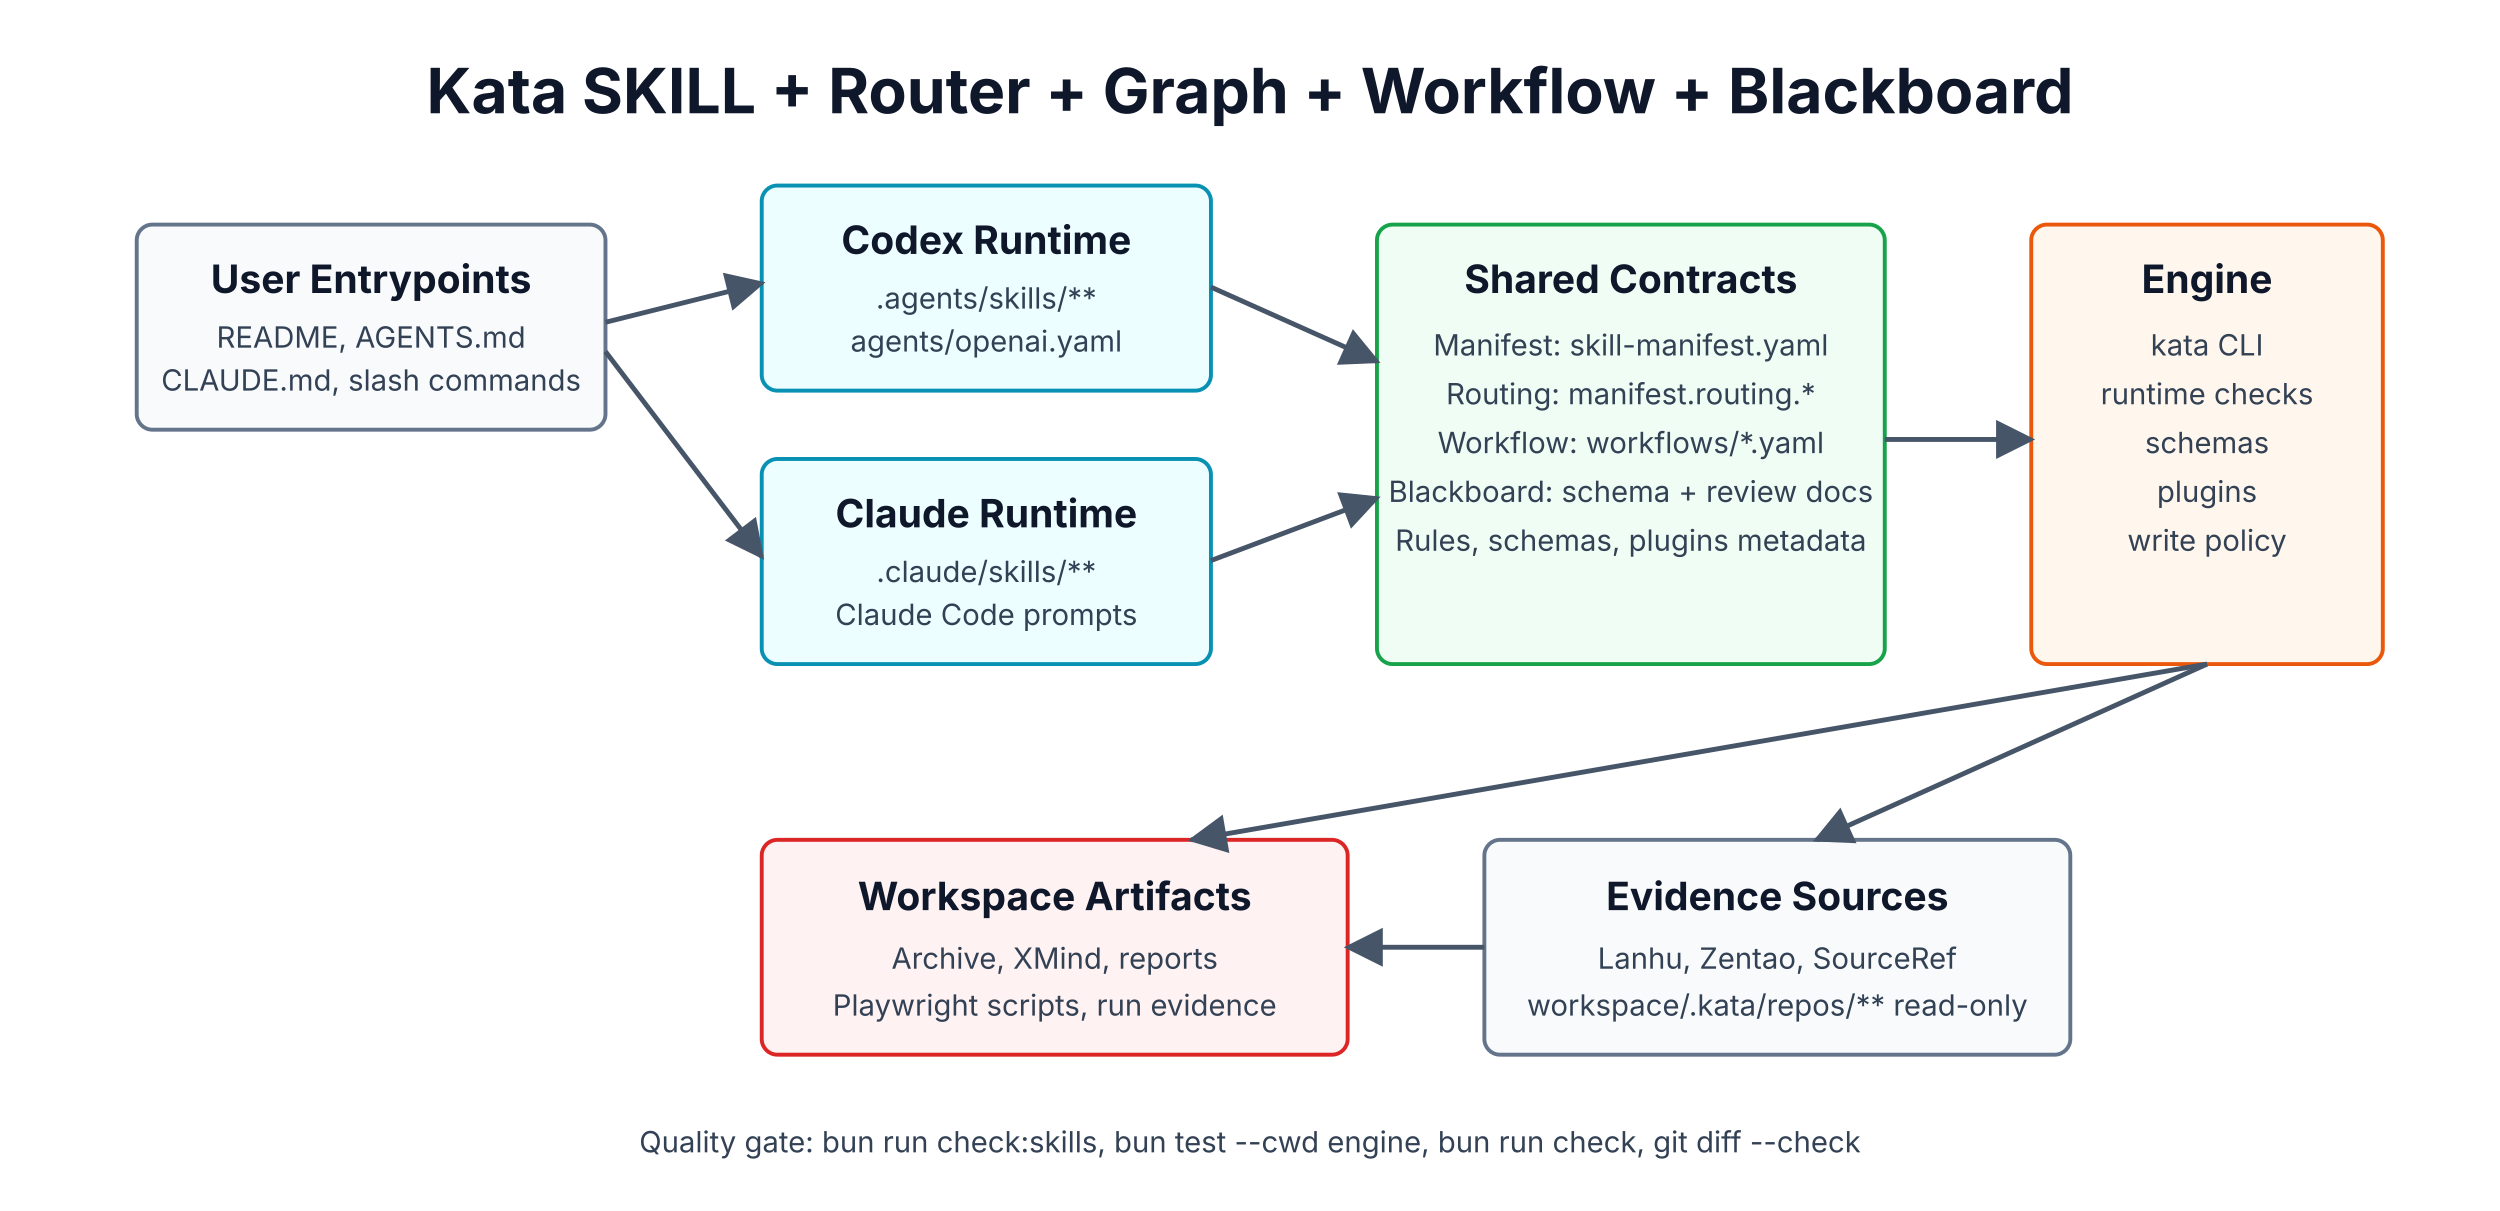
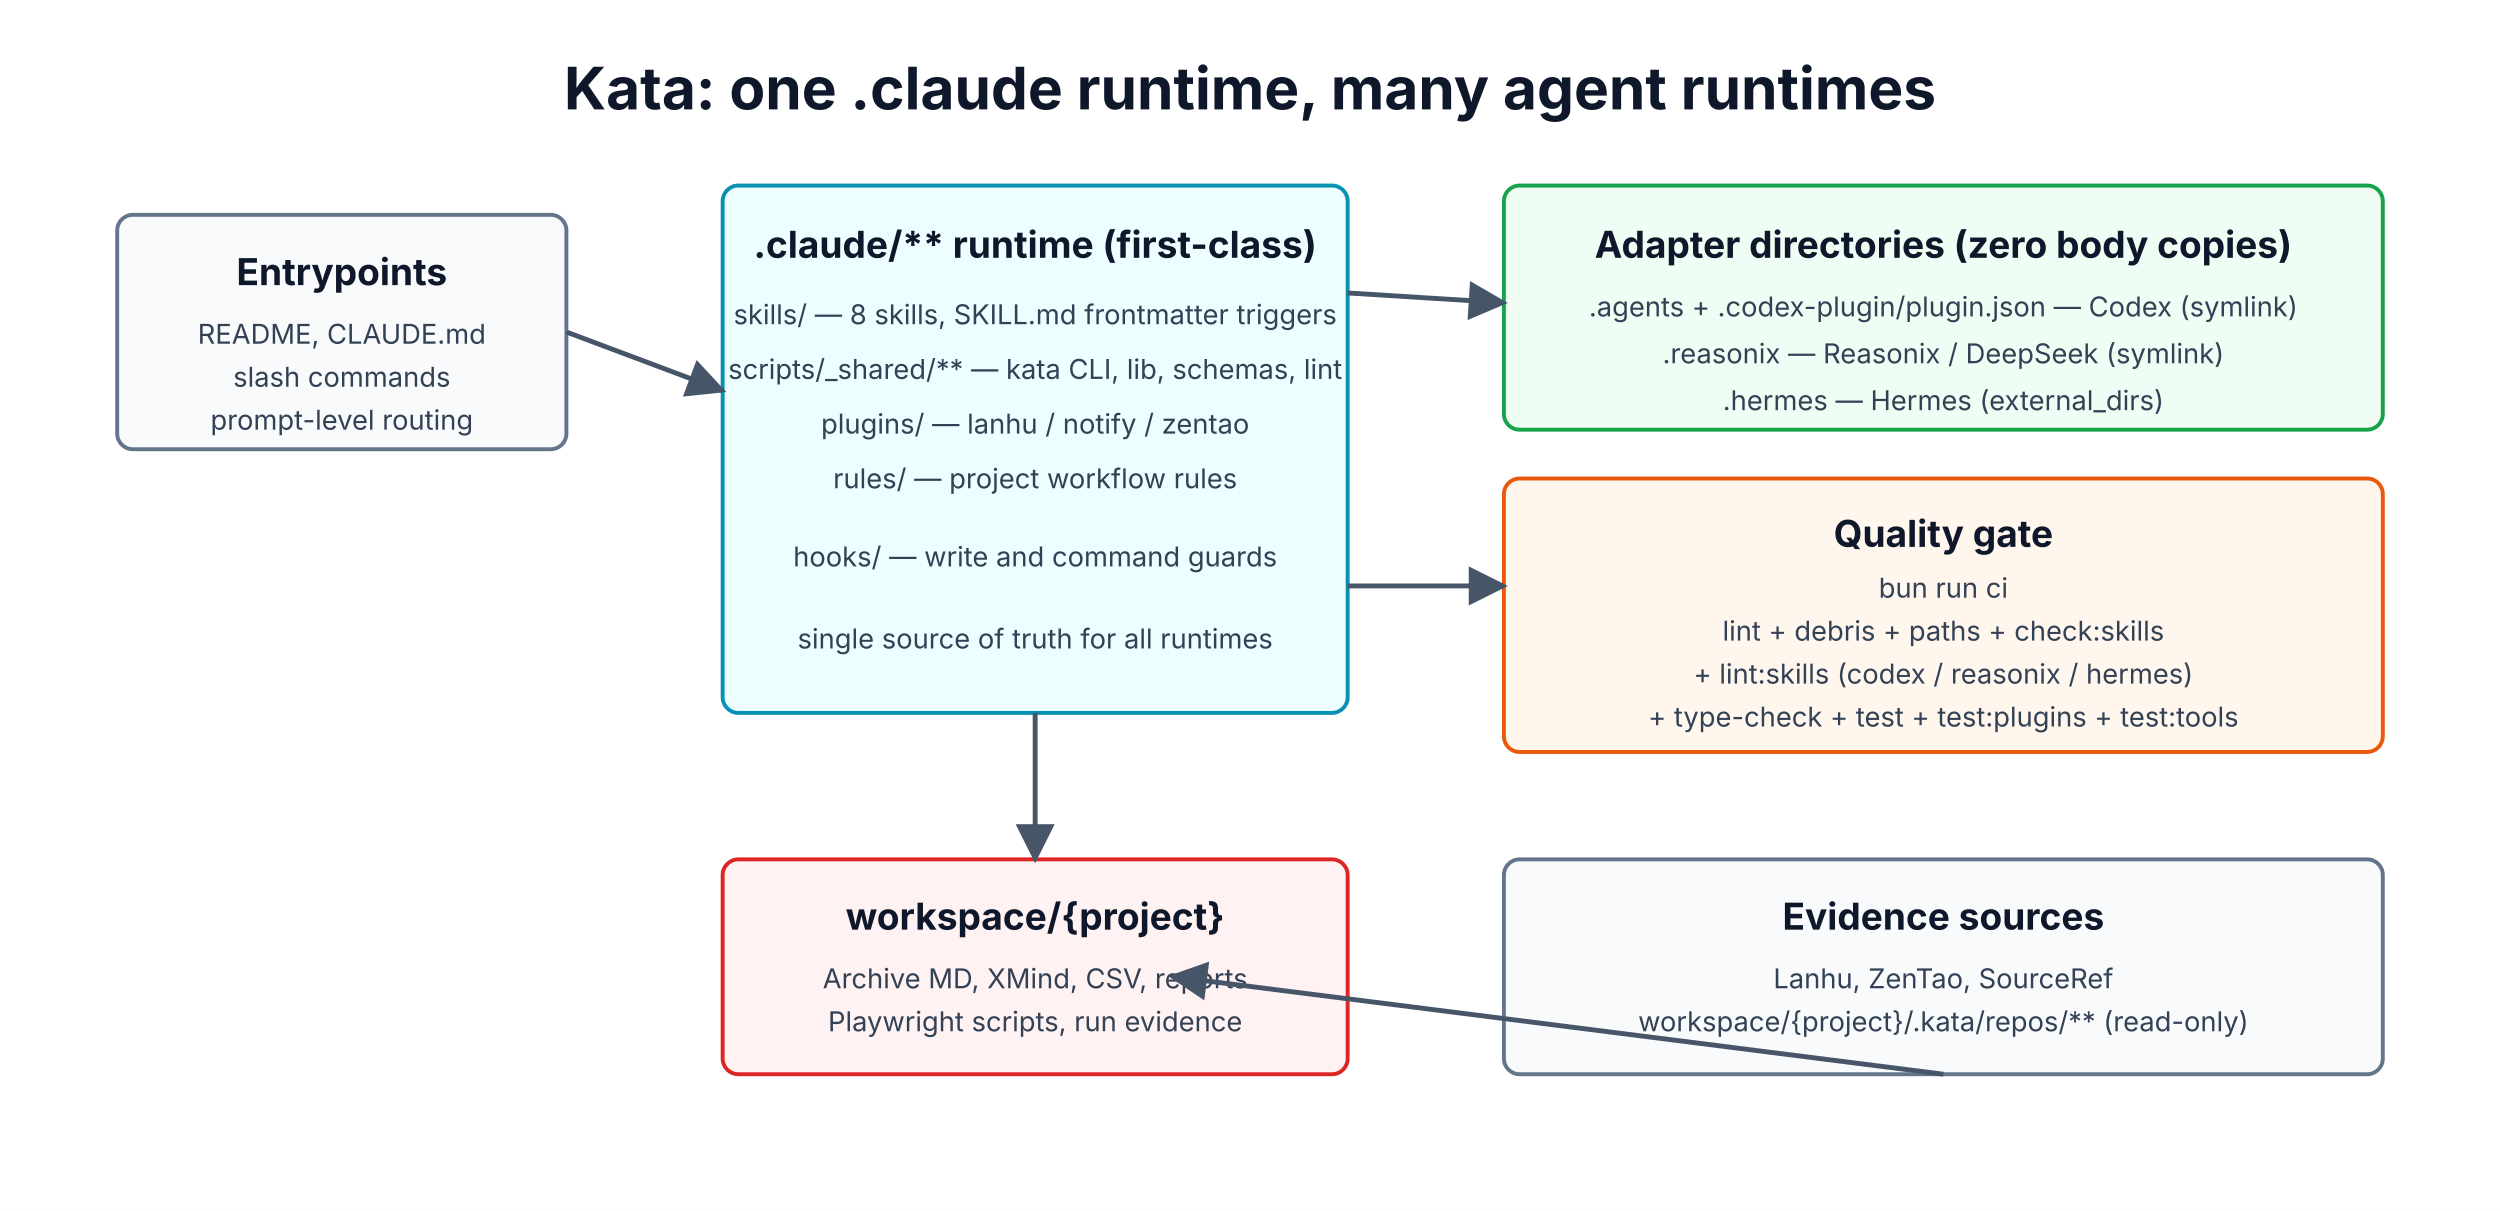
<svg xmlns="http://www.w3.org/2000/svg" width="1280" height="620" viewBox="0 0 1280 620" role="img" aria-labelledby="title desc">
  <defs>
    <marker id="arrow" viewBox="0 0 10 10" refX="9" refY="5" markerWidth="8" markerHeight="8" orient="auto-start-reverse">
      <path d="M 0 0 L 10 5 L 0 10 z" fill="#475569" />
    </marker>
    <style>
      text { font-family: Inter, ui-sans-serif, system-ui, -apple-system, BlinkMacSystemFont, "Segoe UI", sans-serif; fill: #0f172a; }
-       .title { font-size: 32px; font-weight: 700; }
-       .label { font-size: 20px; font-weight: 700; }
-       .body { font-size: 15px; fill: #334155; }
+       .title { font-size: 30px; font-weight: 700; }
+       .label { font-size: 19px; font-weight: 700; }
+       .body { font-size: 14px; fill: #334155; }
      .box { fill: #f8fafc; stroke: #64748b; stroke-width: 2; rx: 8; }
      .runtime { fill: #ecfeff; stroke: #0891b2; }
-       .contract { fill: #f0fdf4; stroke: #16a34a; }
-       .engine { fill: #fff7ed; stroke: #ea580c; }
+       .adapter { fill: #f0fdf4; stroke: #16a34a; }
+       .gate { fill: #fff7ed; stroke: #ea580c; }
      .workspace { fill: #fef2f2; stroke: #dc2626; }
      .line { stroke: #475569; stroke-width: 2.5; fill: none; marker-end: url(#arrow); }
    </style>
  </defs>
  <rect x="0" y="0" width="1280" height="620" fill="#ffffff" />
-   <text x="640" y="58" text-anchor="middle" class="title">Kata SKILL + Router + Graph + Workflow + Blackboard</text>
-   <rect x="70" y="115" width="240" height="105" class="box" />
-   <text x="190" y="150" text-anchor="middle" class="label">User Entrypoints</text>
-   <text x="190" y="178" text-anchor="middle" class="body">README, AGENTS.md</text>
-   <text x="190" y="200" text-anchor="middle" class="body">CLAUDE.md, slash commands</text>
-   <rect x="390" y="95" width="230" height="105" class="box runtime" />
-   <text x="505" y="130" text-anchor="middle" class="label">Codex Runtime</text>
-   <text x="505" y="158" text-anchor="middle" class="body">.agents/skills/**</text>
-   <text x="505" y="180" text-anchor="middle" class="body">agents/openai.yaml</text>
-   <rect x="390" y="235" width="230" height="105" class="box runtime" />
-   <text x="505" y="270" text-anchor="middle" class="label">Claude Runtime</text>
-   <text x="505" y="298" text-anchor="middle" class="body">.claude/skills/**</text>
-   <text x="505" y="320" text-anchor="middle" class="body">Claude Code prompts</text>
-   <rect x="705" y="115" width="260" height="225" class="box contract" />
-   <text x="835" y="150" text-anchor="middle" class="label">Shared Contracts</text>
-   <text x="835" y="182" text-anchor="middle" class="body">Manifest: skill-manifest.yaml</text>
-   <text x="835" y="207" text-anchor="middle" class="body">Routing: manifest.routing.*</text>
-   <text x="835" y="232" text-anchor="middle" class="body">Workflow: workflows/*.yaml</text>
-   <text x="835" y="257" text-anchor="middle" class="body">Blackboard: schema + review docs</text>
-   <text x="835" y="282" text-anchor="middle" class="body">Rules, schemas, plugins metadata</text>
-   <rect x="1040" y="115" width="180" height="225" class="box engine" />
-   <text x="1130" y="150" text-anchor="middle" class="label">Engine</text>
-   <text x="1130" y="182" text-anchor="middle" class="body">kata CLI</text>
-   <text x="1130" y="207" text-anchor="middle" class="body">runtime checks</text>
-   <text x="1130" y="232" text-anchor="middle" class="body">schemas</text>
-   <text x="1130" y="257" text-anchor="middle" class="body">plugins</text>
-   <text x="1130" y="282" text-anchor="middle" class="body">write policy</text>
-   <rect x="390" y="430" width="300" height="110" class="box workspace" />
-   <text x="540" y="466" text-anchor="middle" class="label">Workspace Artifacts</text>
-   <text x="540" y="496" text-anchor="middle" class="body">Archive, XMind, reports</text>
-   <text x="540" y="520" text-anchor="middle" class="body">Playwright scripts, run evidence</text>
-   <rect x="760" y="430" width="300" height="110" class="box" />
-   <text x="910" y="466" text-anchor="middle" class="label">Evidence Sources</text>
-   <text x="910" y="496" text-anchor="middle" class="body">Lanhu, Zentao, SourceRef</text>
-   <text x="910" y="520" text-anchor="middle" class="body">workspace/.kata/repos/** read-only</text>
-   <path d="M310 165 L390 145" class="line" />
-   <path d="M310 180 L390 285" class="line" />
-   <path d="M620 147 L705 185" class="line" />
-   <path d="M620 287 L705 255" class="line" />
-   <path d="M965 225 L1040 225" class="line" />
-   <path d="M1130 340 L930 430" class="line" />
-   <path d="M1130 340 L610 430" class="line" />
-   <path d="M760 485 L690 485" class="line" />
-   <text x="640" y="590" text-anchor="middle" class="body">Quality gate: bun run check:skills, bun test --cwd engine, bun run check, git diff --check</text>
+   <text x="640" y="56" text-anchor="middle" class="title">Kata: one .claude runtime, many agent runtimes</text>
+   <rect x="60" y="110" width="230" height="120" class="box" />
+   <text x="175" y="146" text-anchor="middle" class="label">Entrypoints</text>
+   <text x="175" y="176" text-anchor="middle" class="body">README, CLAUDE.md</text>
+   <text x="175" y="198" text-anchor="middle" class="body">slash commands</text>
+   <text x="175" y="220" text-anchor="middle" class="body">prompt-level routing</text>
+   <rect x="370" y="95" width="320" height="270" class="box runtime" />
+   <text x="530" y="132" text-anchor="middle" class="label">.claude/** runtime (first-class)</text>
+   <text x="530" y="166" text-anchor="middle" class="body">skills/ — 8 skills, SKILL.md frontmatter triggers</text>
+   <text x="530" y="194" text-anchor="middle" class="body">scripts/_shared/** — kata CLI, lib, schemas, lint</text>
+   <text x="530" y="222" text-anchor="middle" class="body">plugins/ — lanhu / notify / zentao</text>
+   <text x="530" y="250" text-anchor="middle" class="body">rules/ — project workflow rules</text>
+   <text x="530" y="290" text-anchor="middle" class="body">hooks/ — write and command guards</text>
+   <text x="530" y="332" text-anchor="middle" class="body">single source of truth for all runtimes</text>
+   <rect x="770" y="95" width="450" height="125" class="box adapter" />
+   <text x="995" y="132" text-anchor="middle" class="label">Adapter directories (zero body copies)</text>
+   <text x="995" y="162" text-anchor="middle" class="body">.agents + .codex-plugin/plugin.json — Codex (symlink)</text>
+   <text x="995" y="186" text-anchor="middle" class="body">.reasonix — Reasonix / DeepSeek (symlink)</text>
+   <text x="995" y="210" text-anchor="middle" class="body">.hermes — Hermes (external_dirs)</text>
+   <rect x="770" y="245" width="450" height="140" class="box gate" />
+   <text x="995" y="280" text-anchor="middle" class="label">Quality gate</text>
+   <text x="995" y="306" text-anchor="middle" class="body">bun run ci</text>
+   <text x="995" y="328" text-anchor="middle" class="body">lint + debris + paths + check:skills</text>
+   <text x="995" y="350" text-anchor="middle" class="body">+ lint:skills (codex / reasonix / hermes)</text>
+   <text x="995" y="372" text-anchor="middle" class="body">+ type-check + test + test:plugins + test:tools</text>
+   <rect x="370" y="440" width="320" height="110" class="box workspace" />
+   <text x="530" y="476" text-anchor="middle" class="label">workspace/{project}</text>
+   <text x="530" y="506" text-anchor="middle" class="body">Archive MD, XMind, CSV, reports</text>
+   <text x="530" y="528" text-anchor="middle" class="body">Playwright scripts, run evidence</text>
+   <rect x="770" y="440" width="450" height="110" class="box" />
+   <text x="995" y="476" text-anchor="middle" class="label">Evidence sources</text>
+   <text x="995" y="506" text-anchor="middle" class="body">Lanhu, ZenTao, SourceRef</text>
+   <text x="995" y="528" text-anchor="middle" class="body">workspace/{project}/.kata/repos/** (read-only)</text>
+   <path d="M290 170 L370 200" class="line" />
+   <path d="M690 150 L770 155" class="line" />
+   <path d="M690 300 L770 300" class="line" />
+   <path d="M530 365 L530 440" class="line" />
+   <path d="M995 550 L600 500" class="line" />
</svg>
